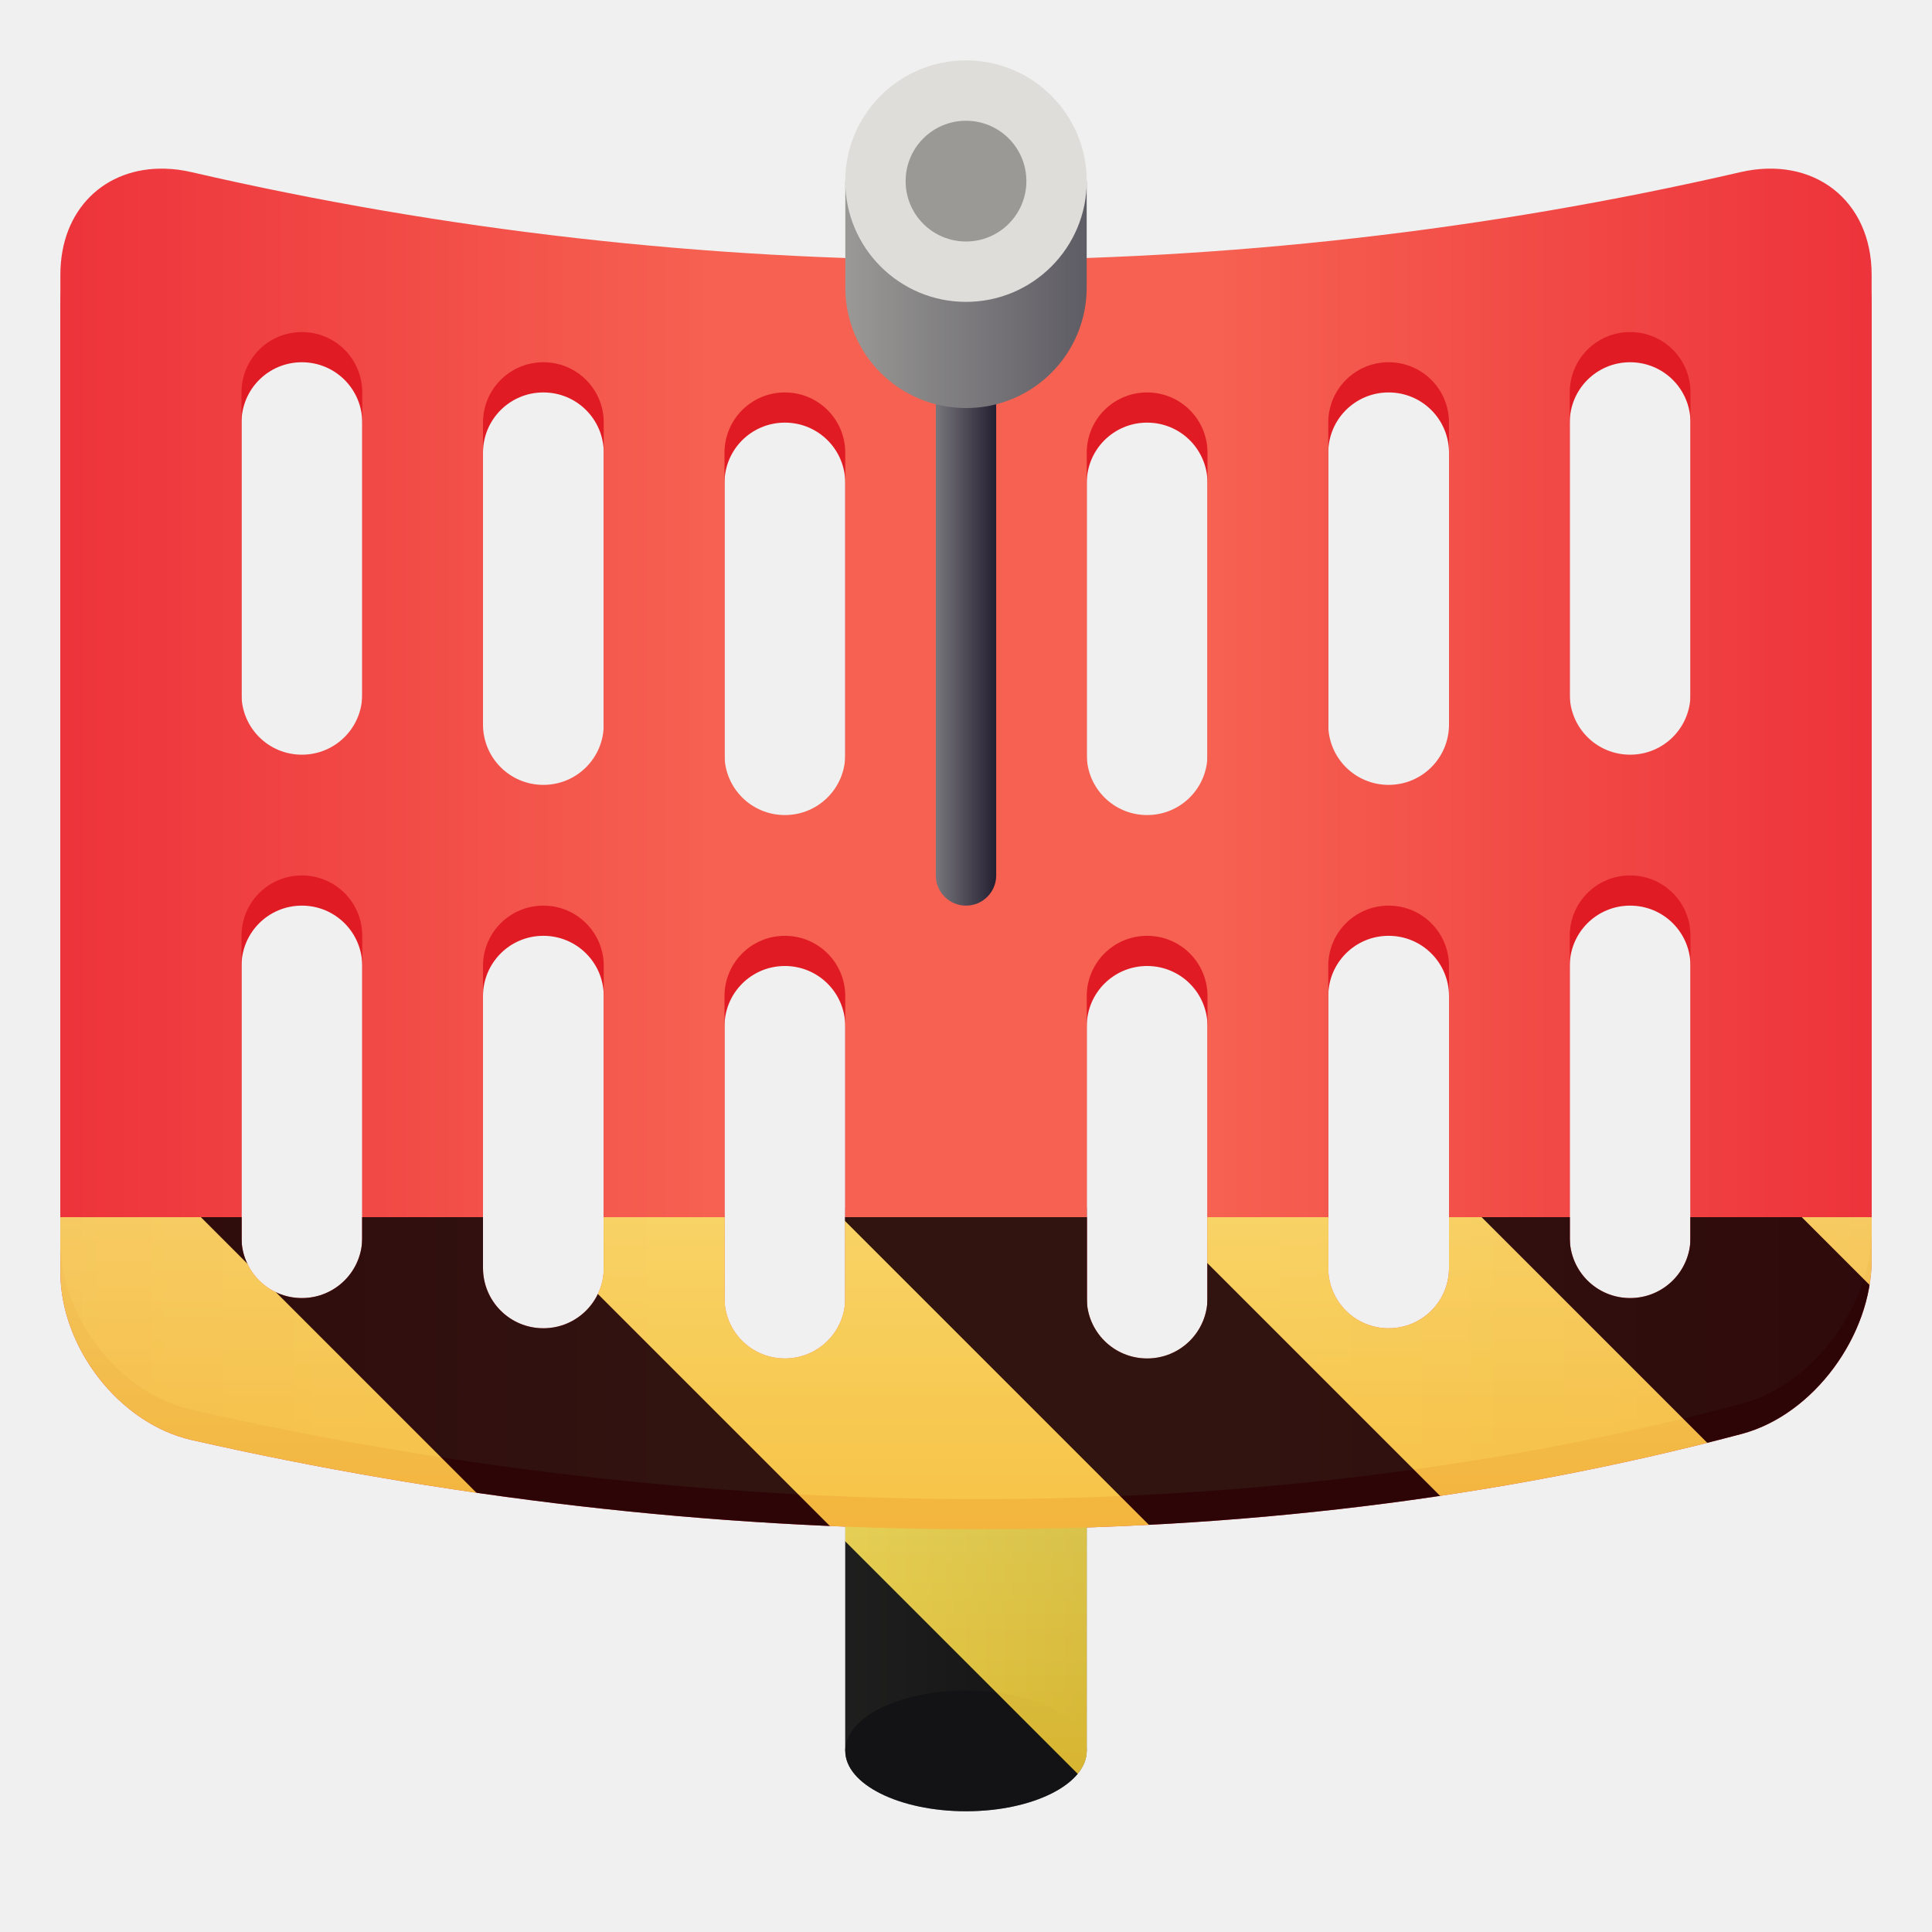
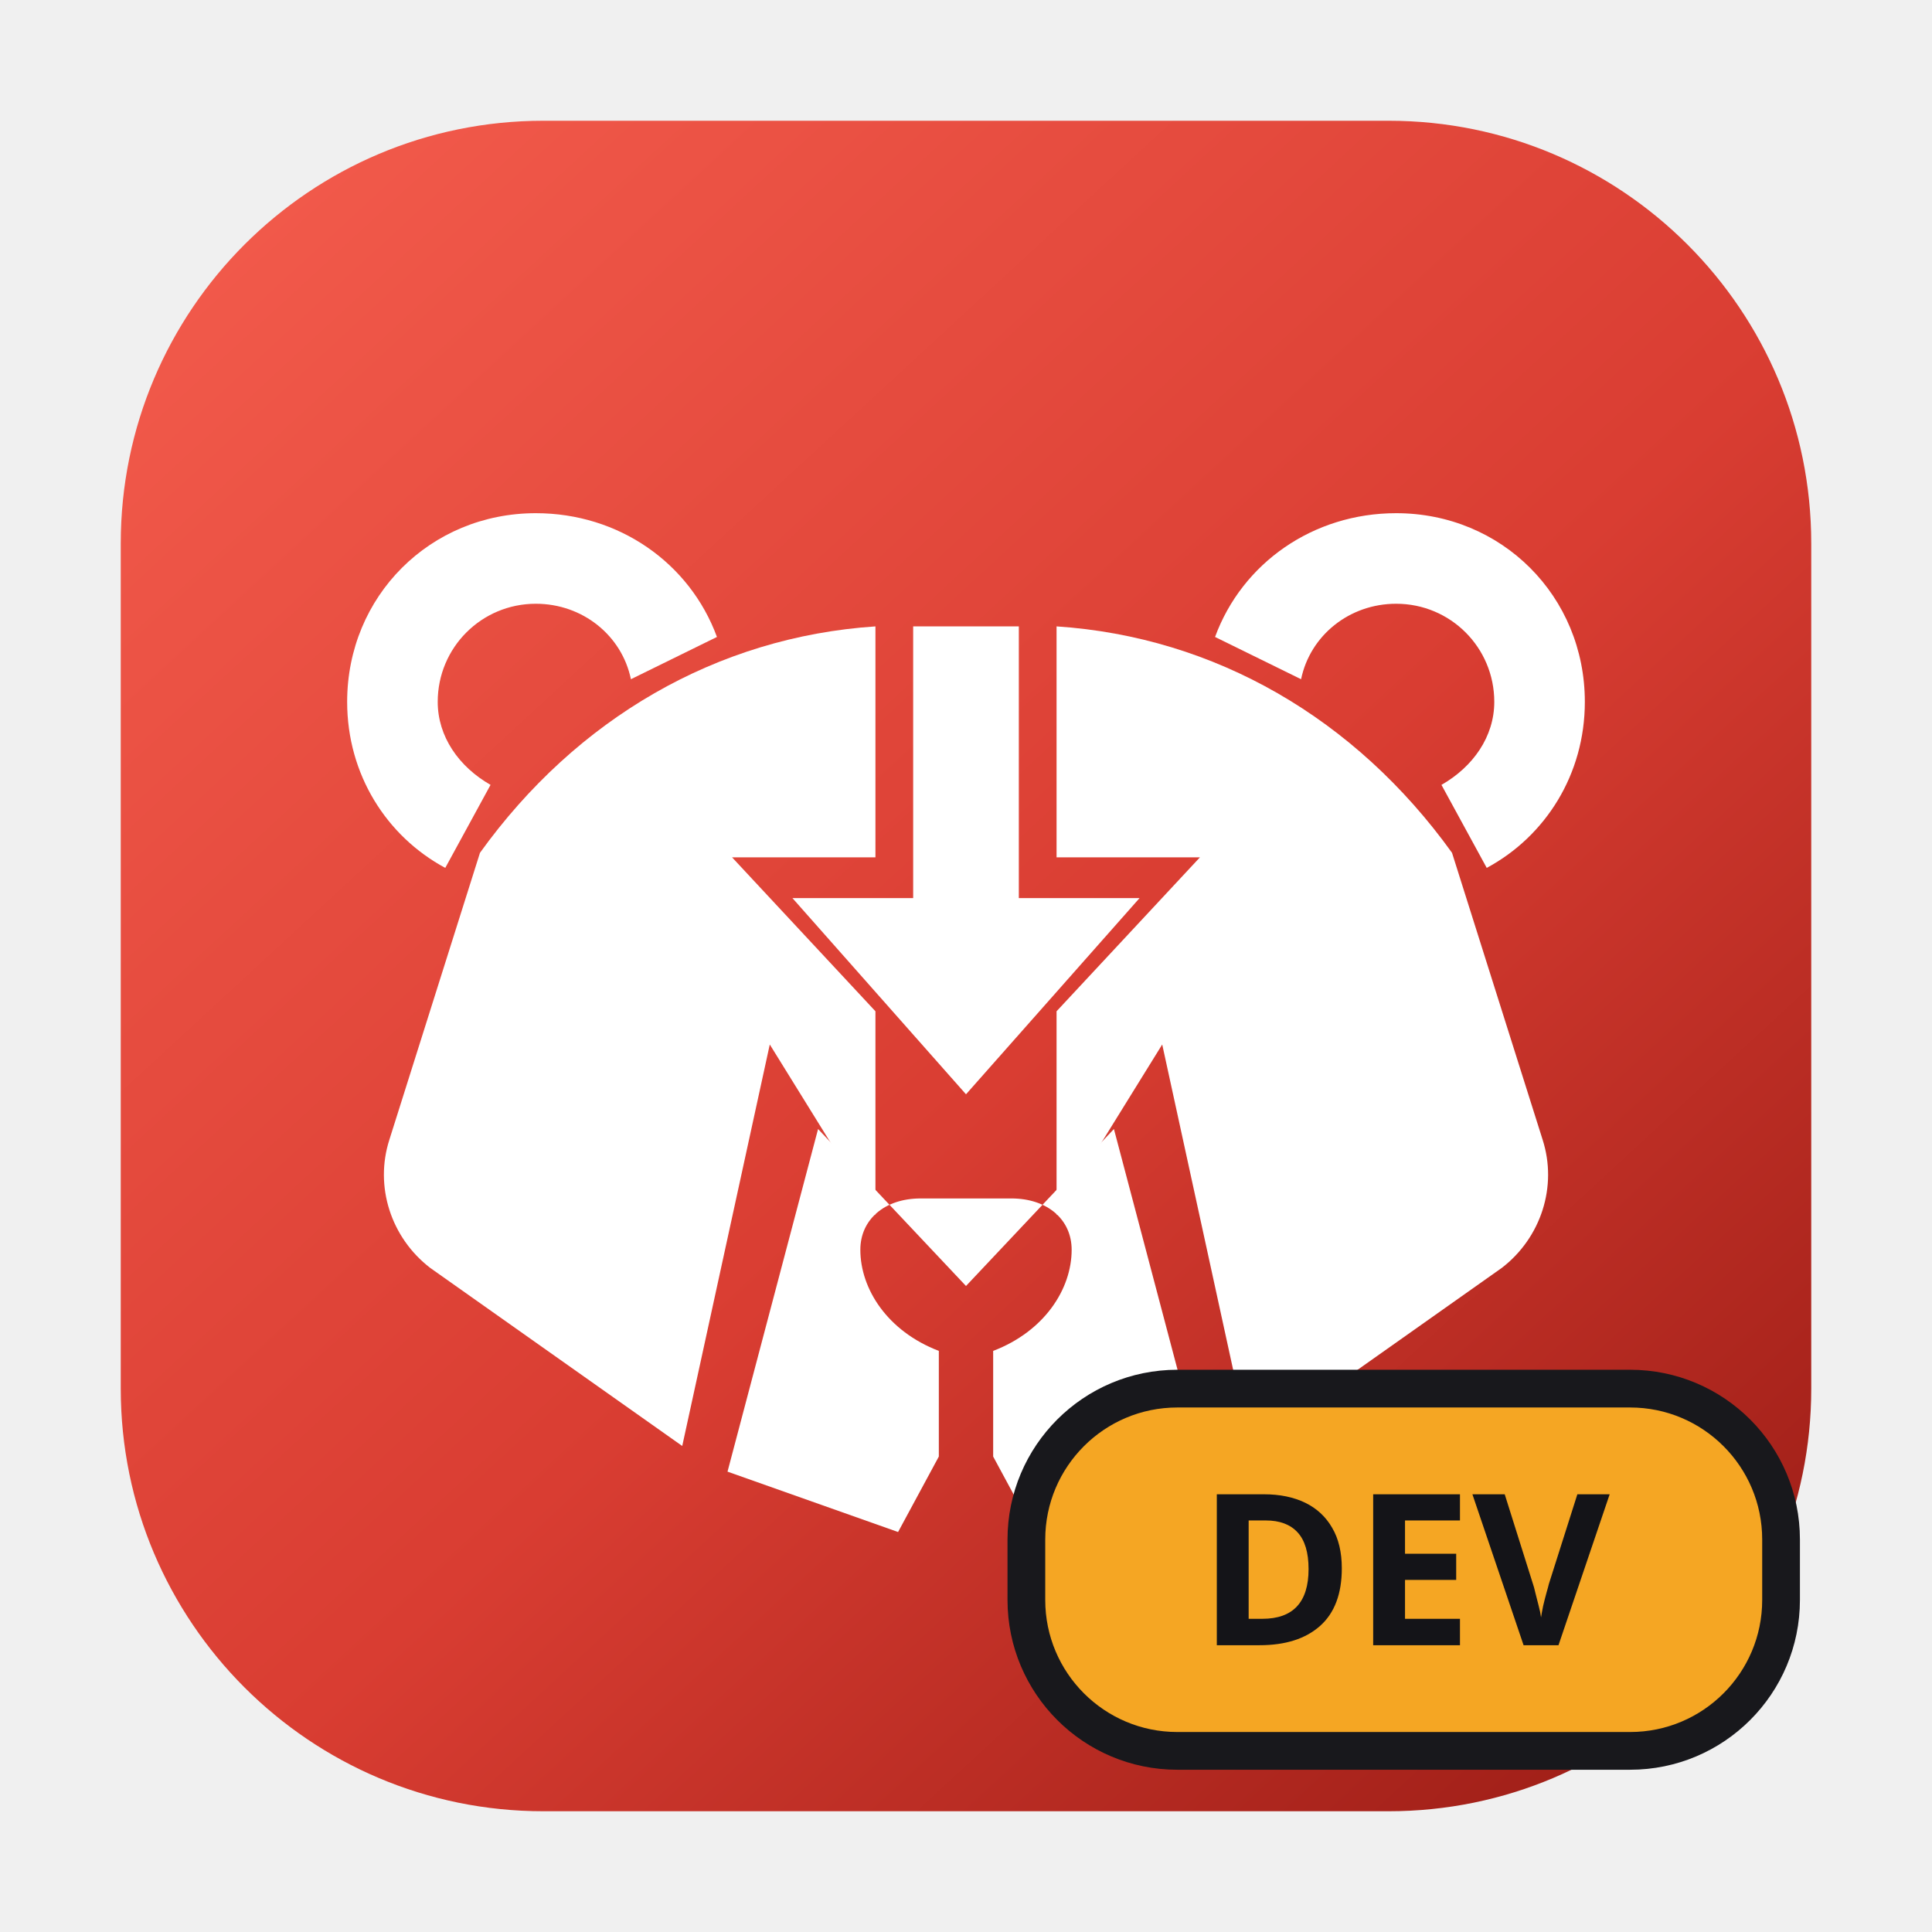
- <svg xmlns="http://www.w3.org/2000/svg" xmlns:xlink="http://www.w3.org/1999/xlink" height="128px" viewBox="0 0 128 128" width="128px">
-   <linearGradient id="a" gradientUnits="userSpaceOnUse">
-     <stop offset="0" stop-color="#9a9996" />
-     <stop offset="1" stop-color="#5e5c64" />
-   </linearGradient>
-   <linearGradient id="b" gradientTransform="matrix(1 0 0 1.285714 0 -254.2857)" x1="56" x2="72" xlink:href="#a" y1="274" y2="274" />
-   <linearGradient id="c" gradientTransform="matrix(1.071421 0 0 1.0738 -4.571368 -201.7537)" gradientUnits="userSpaceOnUse" x1="8" x2="120" y1="233.134" y2="233.134">
-     <stop offset="0" stop-color="#ed333b" />
-     <stop offset="0.359" stop-color="#f66151" />
-     <stop offset="0.638" stop-color="#f66151" />
-     <stop offset="1" stop-color="#ed333b" />
-   </linearGradient>
-   <linearGradient id="d" gradientTransform="matrix(0.5 0 0 1.428571 32 -282.857)" gradientUnits="userSpaceOnUse" x1="60" x2="68" y1="226" y2="226">
-     <stop offset="0" stop-color="#77767b" />
-     <stop offset="1" stop-color="#241f31" />
-   </linearGradient>
-   <linearGradient id="e" gradientTransform="matrix(1.142339 0 0 1.096872 -9.109712 -203.3089)" x1="57" x2="71" xlink:href="#a" y1="199.5" y2="199.5" />
-   <clipPath id="f">
-     <rect height="128" width="128" />
-   </clipPath>
-   <clipPath id="g">
-     <rect height="128" width="128" />
-   </clipPath>
-   <filter id="h" height="100%" width="100%" x="0%" y="0%">
-     <feColorMatrix in="SourceGraphic" type="matrix" values="0 0 0 0 1 0 0 0 0 1 0 0 0 0 1 0 0 0 1 0" />
-   </filter>
-   <mask id="i">
-     <g clip-path="url(#g)" filter="url(#h)">
-       <g clip-path="url(#f)">
-         <path d="m 56 80 h 16 v 36 h -16 z m 0 0" fill="url(#b)" />
-         <path d="m 10.938 13.176 c -3.973 -0.113 -6.938 2.684 -6.938 7.023 v 64.078 c 0 4.961 3.875 10.035 8.703 11.129 c 33.602 7.617 70.023 8.281 102.695 -0.406 c 4.785 -1.273 8.602 -6.555 8.602 -11.516 v -63.285 c 0 -4.957 -3.871 -7.906 -8.695 -6.793 c -33.68 7.77 -68.93 7.77 -102.613 0 c -0.602 -0.141 -1.188 -0.215 -1.754 -0.23 z m 9.062 10.824 c 2.215 0 4 1.785 4 4 v 20 c 0 2.215 -1.785 4 -4 4 s -4 -1.785 -4 -4 v -20 c 0 -2.215 1.785 -4 4 -4 z m 88 0 c 2.215 0 4 1.785 4 4 v 20 c 0 2.215 -1.785 4 -4 4 s -4 -1.785 -4 -4 v -20 c 0 -2.215 1.785 -4 4 -4 z m -72 2 c 2.215 0 4 1.785 4 4 v 20 c 0 2.215 -1.785 4 -4 4 s -4 -1.785 -4 -4 v -20 c 0 -2.215 1.785 -4 4 -4 z m 56 0 c 2.215 0 4 1.785 4 4 v 20 c 0 2.215 -1.785 4 -4 4 s -4 -1.785 -4 -4 v -20 c 0 -2.215 1.785 -4 4 -4 z m -40 2 c 2.215 0 4 1.785 4 4 v 20 c 0 2.215 -1.785 4 -4 4 s -4 -1.785 -4 -4 v -20 c 0 -2.215 1.785 -4 4 -4 z m 24 0 c 2.215 0 4 1.785 4 4 v 20 c 0 2.215 -1.785 4 -4 4 s -4 -1.785 -4 -4 v -20 c 0 -2.215 1.785 -4 4 -4 z m -56 32 c 2.215 0 4 1.785 4 4 v 20 c 0 2.215 -1.785 4 -4 4 s -4 -1.785 -4 -4 v -20 c 0 -2.215 1.785 -4 4 -4 z m 88 0 c 2.215 0 4 1.785 4 4 v 20 c 0 2.215 -1.785 4 -4 4 s -4 -1.785 -4 -4 v -20 c 0 -2.215 1.785 -4 4 -4 z m -72 2 c 2.215 0 4 1.785 4 4 v 20 c 0 2.215 -1.785 4 -4 4 s -4 -1.785 -4 -4 v -20 c 0 -2.215 1.785 -4 4 -4 z m 56 0 c 2.215 0 4 1.785 4 4 v 20 c 0 2.215 -1.785 4 -4 4 s -4 -1.785 -4 -4 v -20 c 0 -2.215 1.785 -4 4 -4 z m -40 2 c 2.215 0 4 1.785 4 4 v 20 c 0 2.215 -1.785 4 -4 4 s -4 -1.785 -4 -4 v -20 c 0 -2.215 1.785 -4 4 -4 z m 24 0 c 2.215 0 4 1.785 4 4 v 20 c 0 2.215 -1.785 4 -4 4 s -4 -1.785 -4 -4 v -20 c 0 -2.215 1.785 -4 4 -4 z m 0 0" fill="#e01b24" />
-         <path d="m 10.938 11.176 c -3.973 -0.113 -6.938 2.684 -6.938 7.023 v 64.078 c 0 4.961 3.875 10.035 8.703 11.129 c 33.602 7.617 70.023 8.281 102.695 -0.406 c 4.785 -1.273 8.602 -6.555 8.602 -11.516 v -63.285 c 0 -4.957 -3.871 -7.906 -8.695 -6.793 c -33.68 7.77 -68.93 7.77 -102.613 0 c -0.602 -0.141 -1.188 -0.215 -1.754 -0.23 z m 9.062 10.824 c 2.215 0 4 1.785 4 4 v 20 c 0 2.215 -1.785 4 -4 4 s -4 -1.785 -4 -4 v -20 c 0 -2.215 1.785 -4 4 -4 z m 88 0 c 2.215 0 4 1.785 4 4 v 20 c 0 2.215 -1.785 4 -4 4 s -4 -1.785 -4 -4 v -20 c 0 -2.215 1.785 -4 4 -4 z m -72 2 c 2.215 0 4 1.785 4 4 v 20 c 0 2.215 -1.785 4 -4 4 s -4 -1.785 -4 -4 v -20 c 0 -2.215 1.785 -4 4 -4 z m 56 0 c 2.215 0 4 1.785 4 4 v 20 c 0 2.215 -1.785 4 -4 4 s -4 -1.785 -4 -4 v -20 c 0 -2.215 1.785 -4 4 -4 z m -40 2 c 2.215 0 4 1.785 4 4 v 20 c 0 2.215 -1.785 4 -4 4 s -4 -1.785 -4 -4 v -20 c 0 -2.215 1.785 -4 4 -4 z m 24 0 c 2.215 0 4 1.785 4 4 v 20 c 0 2.215 -1.785 4 -4 4 s -4 -1.785 -4 -4 v -20 c 0 -2.215 1.785 -4 4 -4 z m -56 32 c 2.215 0 4 1.785 4 4 v 20 c 0 2.215 -1.785 4 -4 4 s -4 -1.785 -4 -4 v -20 c 0 -2.215 1.785 -4 4 -4 z m 88 0 c 2.215 0 4 1.785 4 4 v 20 c 0 2.215 -1.785 4 -4 4 s -4 -1.785 -4 -4 v -20 c 0 -2.215 1.785 -4 4 -4 z m -72 2 c 2.215 0 4 1.785 4 4 v 20 c 0 2.215 -1.785 4 -4 4 s -4 -1.785 -4 -4 v -20 c 0 -2.215 1.785 -4 4 -4 z m 56 0 c 2.215 0 4 1.785 4 4 v 20 c 0 2.215 -1.785 4 -4 4 s -4 -1.785 -4 -4 v -20 c 0 -2.215 1.785 -4 4 -4 z m -40 2 c 2.215 0 4 1.785 4 4 v 20 c 0 2.215 -1.785 4 -4 4 s -4 -1.785 -4 -4 v -20 c 0 -2.215 1.785 -4 4 -4 z m 24 0 c 2.215 0 4 1.785 4 4 v 20 c 0 2.215 -1.785 4 -4 4 s -4 -1.785 -4 -4 v -20 c 0 -2.215 1.785 -4 4 -4 z m 0 0" fill="url(#c)" />
-         <path d="m 64 20 c 1.105 0 2 0.895 2 2 v 36 c 0 1.105 -0.895 2 -2 2 s -2 -0.895 -2 -2 v -36 c 0 -1.105 0.895 -2 2 -2 z m 0 0" fill="url(#d)" />
-         <path d="m 56.004 12 v 7.039 c 0 4.43 3.566 7.996 7.996 7.996 s 7.996 -3.566 7.996 -7.996 v -7.039 z m 0 0" fill="url(#e)" />
-         <path d="m 72 12 c 0 4.418 -3.582 8 -8 8 s -8 -3.582 -8 -8 s 3.582 -8 8 -8 s 8 3.582 8 8 z m 0 0" fill="#deddda" />
-         <path d="m 72 116 c 0 2.211 -3.582 4 -8 4 s -8 -1.789 -8 -4 s 3.582 -4 8 -4 s 8 1.789 8 4 z m 0 0" fill="#5e5c64" />
-         <path d="m 68 12 c 0 2.211 -1.789 4 -4 4 s -4 -1.789 -4 -4 s 1.789 -4 4 -4 s 4 1.789 4 4 z m 0 0" fill="#9a9996" />
-       </g>
-     </g>
-   </mask>
-   <mask id="j">
-     <g filter="url(#h)">
-       <rect fill-opacity="0.8" height="128" width="128" />
-     </g>
-   </mask>
-   <linearGradient id="k" gradientTransform="matrix(0 0.37 -0.98462 0 295.385 -30.36)" gradientUnits="userSpaceOnUse" x1="300" x2="428" y1="235" y2="235">
-     <stop offset="0" stop-color="#f9f06b" />
-     <stop offset="1" stop-color="#f5c211" />
-   </linearGradient>
-   <clipPath id="l">
-     <rect height="128" width="128" />
-   </clipPath>
-   <clipPath id="m">
-     <rect height="128" width="128" />
-   </clipPath>
-   <path d="m 56 80 h 16 v 36 h -16 z m 0 0" fill="url(#b)" />
-   <path d="m 10.938 13.176 c -3.973 -0.113 -6.938 2.684 -6.938 7.023 v 64.078 c 0 4.961 3.875 10.035 8.703 11.129 c 33.602 7.617 70.023 8.281 102.695 -0.406 c 4.785 -1.273 8.602 -6.555 8.602 -11.516 v -63.285 c 0 -4.957 -3.871 -7.906 -8.695 -6.793 c -33.68 7.77 -68.93 7.77 -102.613 0 c -0.602 -0.141 -1.188 -0.215 -1.754 -0.23 z m 9.062 10.824 c 2.215 0 4 1.785 4 4 v 20 c 0 2.215 -1.785 4 -4 4 s -4 -1.785 -4 -4 v -20 c 0 -2.215 1.785 -4 4 -4 z m 88 0 c 2.215 0 4 1.785 4 4 v 20 c 0 2.215 -1.785 4 -4 4 s -4 -1.785 -4 -4 v -20 c 0 -2.215 1.785 -4 4 -4 z m -72 2 c 2.215 0 4 1.785 4 4 v 20 c 0 2.215 -1.785 4 -4 4 s -4 -1.785 -4 -4 v -20 c 0 -2.215 1.785 -4 4 -4 z m 56 0 c 2.215 0 4 1.785 4 4 v 20 c 0 2.215 -1.785 4 -4 4 s -4 -1.785 -4 -4 v -20 c 0 -2.215 1.785 -4 4 -4 z m -40 2 c 2.215 0 4 1.785 4 4 v 20 c 0 2.215 -1.785 4 -4 4 s -4 -1.785 -4 -4 v -20 c 0 -2.215 1.785 -4 4 -4 z m 24 0 c 2.215 0 4 1.785 4 4 v 20 c 0 2.215 -1.785 4 -4 4 s -4 -1.785 -4 -4 v -20 c 0 -2.215 1.785 -4 4 -4 z m -56 32 c 2.215 0 4 1.785 4 4 v 20 c 0 2.215 -1.785 4 -4 4 s -4 -1.785 -4 -4 v -20 c 0 -2.215 1.785 -4 4 -4 z m 88 0 c 2.215 0 4 1.785 4 4 v 20 c 0 2.215 -1.785 4 -4 4 s -4 -1.785 -4 -4 v -20 c 0 -2.215 1.785 -4 4 -4 z m -72 2 c 2.215 0 4 1.785 4 4 v 20 c 0 2.215 -1.785 4 -4 4 s -4 -1.785 -4 -4 v -20 c 0 -2.215 1.785 -4 4 -4 z m 56 0 c 2.215 0 4 1.785 4 4 v 20 c 0 2.215 -1.785 4 -4 4 s -4 -1.785 -4 -4 v -20 c 0 -2.215 1.785 -4 4 -4 z m -40 2 c 2.215 0 4 1.785 4 4 v 20 c 0 2.215 -1.785 4 -4 4 s -4 -1.785 -4 -4 v -20 c 0 -2.215 1.785 -4 4 -4 z m 24 0 c 2.215 0 4 1.785 4 4 v 20 c 0 2.215 -1.785 4 -4 4 s -4 -1.785 -4 -4 v -20 c 0 -2.215 1.785 -4 4 -4 z m 0 0" fill="#e01b24" />
-   <path d="m 10.938 11.176 c -3.973 -0.113 -6.938 2.684 -6.938 7.023 v 64.078 c 0 4.961 3.875 10.035 8.703 11.129 c 33.602 7.617 70.023 8.281 102.695 -0.406 c 4.785 -1.273 8.602 -6.555 8.602 -11.516 v -63.285 c 0 -4.957 -3.871 -7.906 -8.695 -6.793 c -33.68 7.77 -68.93 7.77 -102.613 0 c -0.602 -0.141 -1.188 -0.215 -1.754 -0.23 z m 9.062 10.824 c 2.215 0 4 1.785 4 4 v 20 c 0 2.215 -1.785 4 -4 4 s -4 -1.785 -4 -4 v -20 c 0 -2.215 1.785 -4 4 -4 z m 88 0 c 2.215 0 4 1.785 4 4 v 20 c 0 2.215 -1.785 4 -4 4 s -4 -1.785 -4 -4 v -20 c 0 -2.215 1.785 -4 4 -4 z m -72 2 c 2.215 0 4 1.785 4 4 v 20 c 0 2.215 -1.785 4 -4 4 s -4 -1.785 -4 -4 v -20 c 0 -2.215 1.785 -4 4 -4 z m 56 0 c 2.215 0 4 1.785 4 4 v 20 c 0 2.215 -1.785 4 -4 4 s -4 -1.785 -4 -4 v -20 c 0 -2.215 1.785 -4 4 -4 z m -40 2 c 2.215 0 4 1.785 4 4 v 20 c 0 2.215 -1.785 4 -4 4 s -4 -1.785 -4 -4 v -20 c 0 -2.215 1.785 -4 4 -4 z m 24 0 c 2.215 0 4 1.785 4 4 v 20 c 0 2.215 -1.785 4 -4 4 s -4 -1.785 -4 -4 v -20 c 0 -2.215 1.785 -4 4 -4 z m -56 32 c 2.215 0 4 1.785 4 4 v 20 c 0 2.215 -1.785 4 -4 4 s -4 -1.785 -4 -4 v -20 c 0 -2.215 1.785 -4 4 -4 z m 88 0 c 2.215 0 4 1.785 4 4 v 20 c 0 2.215 -1.785 4 -4 4 s -4 -1.785 -4 -4 v -20 c 0 -2.215 1.785 -4 4 -4 z m -72 2 c 2.215 0 4 1.785 4 4 v 20 c 0 2.215 -1.785 4 -4 4 s -4 -1.785 -4 -4 v -20 c 0 -2.215 1.785 -4 4 -4 z m 56 0 c 2.215 0 4 1.785 4 4 v 20 c 0 2.215 -1.785 4 -4 4 s -4 -1.785 -4 -4 v -20 c 0 -2.215 1.785 -4 4 -4 z m -40 2 c 2.215 0 4 1.785 4 4 v 20 c 0 2.215 -1.785 4 -4 4 s -4 -1.785 -4 -4 v -20 c 0 -2.215 1.785 -4 4 -4 z m 24 0 c 2.215 0 4 1.785 4 4 v 20 c 0 2.215 -1.785 4 -4 4 s -4 -1.785 -4 -4 v -20 c 0 -2.215 1.785 -4 4 -4 z m 0 0" fill="url(#c)" />
-   <path d="m 64 20 c 1.105 0 2 0.895 2 2 v 36 c 0 1.105 -0.895 2 -2 2 s -2 -0.895 -2 -2 v -36 c 0 -1.105 0.895 -2 2 -2 z m 0 0" fill="url(#d)" />
-   <path d="m 56.004 12 v 7.039 c 0 4.43 3.566 7.996 7.996 7.996 s 7.996 -3.566 7.996 -7.996 v -7.039 z m 0 0" fill="url(#e)" />
-   <path d="m 72 12 c 0 4.418 -3.582 8 -8 8 s -8 -3.582 -8 -8 s 3.582 -8 8 -8 s 8 3.582 8 8 z m 0 0" fill="#deddda" />
-   <path d="m 72 116 c 0 2.211 -3.582 4 -8 4 s -8 -1.789 -8 -4 s 3.582 -4 8 -4 s 8 1.789 8 4 z m 0 0" fill="#5e5c64" />
-   <path d="m 68 12 c 0 2.211 -1.789 4 -4 4 s -4 -1.789 -4 -4 s 1.789 -4 4 -4 s 4 1.789 4 4 z m 0 0" fill="#9a9996" />
-   <g clip-path="url(#m)" mask="url(#i)">
-     <g clip-path="url(#l)" mask="url(#j)">
-       <path d="m 128 80.641 v 47.359 h -128 v -47.359 z m 0 0" fill="url(#k)" />
-       <path d="m 13.309 80.641 l 47.355 47.359 h 21.215 l -47.359 -47.359 z m 42.422 0 l 47.363 47.359 h 21.215 l -47.363 -47.359 z m 42.43 0 l 29.84 29.84 v -21.211 l -8.629 -8.629 z m -98.16 7.906 v 21.215 l 18.238 18.238 h 21.215 z m 0 0" />
-     </g>
+ <svg xmlns="http://www.w3.org/2000/svg" width="128" height="128" viewBox="0 0 128 128">
+   <defs>
+     <linearGradient id="bgGrad" x1="16" y1="12" x2="112" y2="116" gradientUnits="userSpaceOnUse">
+       <stop offset="0%" stop-color="#F25A4B" />
+       <stop offset="55%" stop-color="#D93D32" />
+       <stop offset="100%" stop-color="#9E1E17" />
+     </linearGradient>
+   </defs>
+   <rect x="8" y="8" width="112" height="112" rx="28" ry="28" fill="url(#bgGrad)" />
+   <g fill="#FFFFFF">
+     <path d="M35.5 34C28.5 34 23 39.5 23 46.5C23 51.3 25.6 55.4 29.5 57.5L32.5 52C30.4 50.8 29 48.8 29 46.5C29 42.9 31.9 40 35.5 40C38.6 40 41.2 42.1 41.8 45L47.5 42.2C45.7 37.3 41 34 35.5 34Z" />
+     <path d="M92.5 34C87 34 82.3 37.3 80.5 42.2L86.2 45C86.8 42.1 89.4 40 92.5 40C96.1 40 99 42.9 99 46.5C99 48.8 97.6 50.8 95.5 52L98.5 57.5C102.4 55.4 105 51.3 105 46.5C105 39.5 99.5 34 92.5 34Z" />
+     <path d="M58 41.5C47.5 42.2 38.2 47.6 31.8 56.5L25.8 75.5C24.8 78.6 25.9 82 28.5 84L45.2 95.8L51 69.2L58 80.5V67L48.5 56.8H58V41.5Z" />
+     <path d="M70 41.5V56.8H79.5L70 67V80.5L77 69.2L82.8 95.8L99.5 84C102.1 82 103.2 78.6 102.2 75.5L96.2 56.5C89.8 47.6 80.5 42.2 70 41.5Z" />
+     <polygon points="60.5,41.5 67.5,41.5 67.5,59.5 75.5,59.5 64,72.5 52.5,59.5 60.5,59.5" />
+     <path d="M54.2 74.8L48.2 97.5L59.5 101.5L62.2 96.5V89.5C58.8 88.2 57 85.4 57 82.8C57 80.8 58.6 79.4 61 79.4H67C69.4 79.4 71 80.8 71 82.8C71 85.4 69.2 88.2 65.8 89.5V96.5L68.5 101.5L79.8 97.5L73.8 74.8L64 85.2L54.2 74.8Z" />
  </g>
+   <rect x="68" y="92" width="50" height="24" rx="10" fill="#F5A623" stroke="#18181C" stroke-width="2.5" />
+   <text x="93" y="109" text-anchor="middle" font-family="Segoe UI, sans-serif" font-size="14" font-weight="bold" fill="#141418">DEV</text>
</svg>
